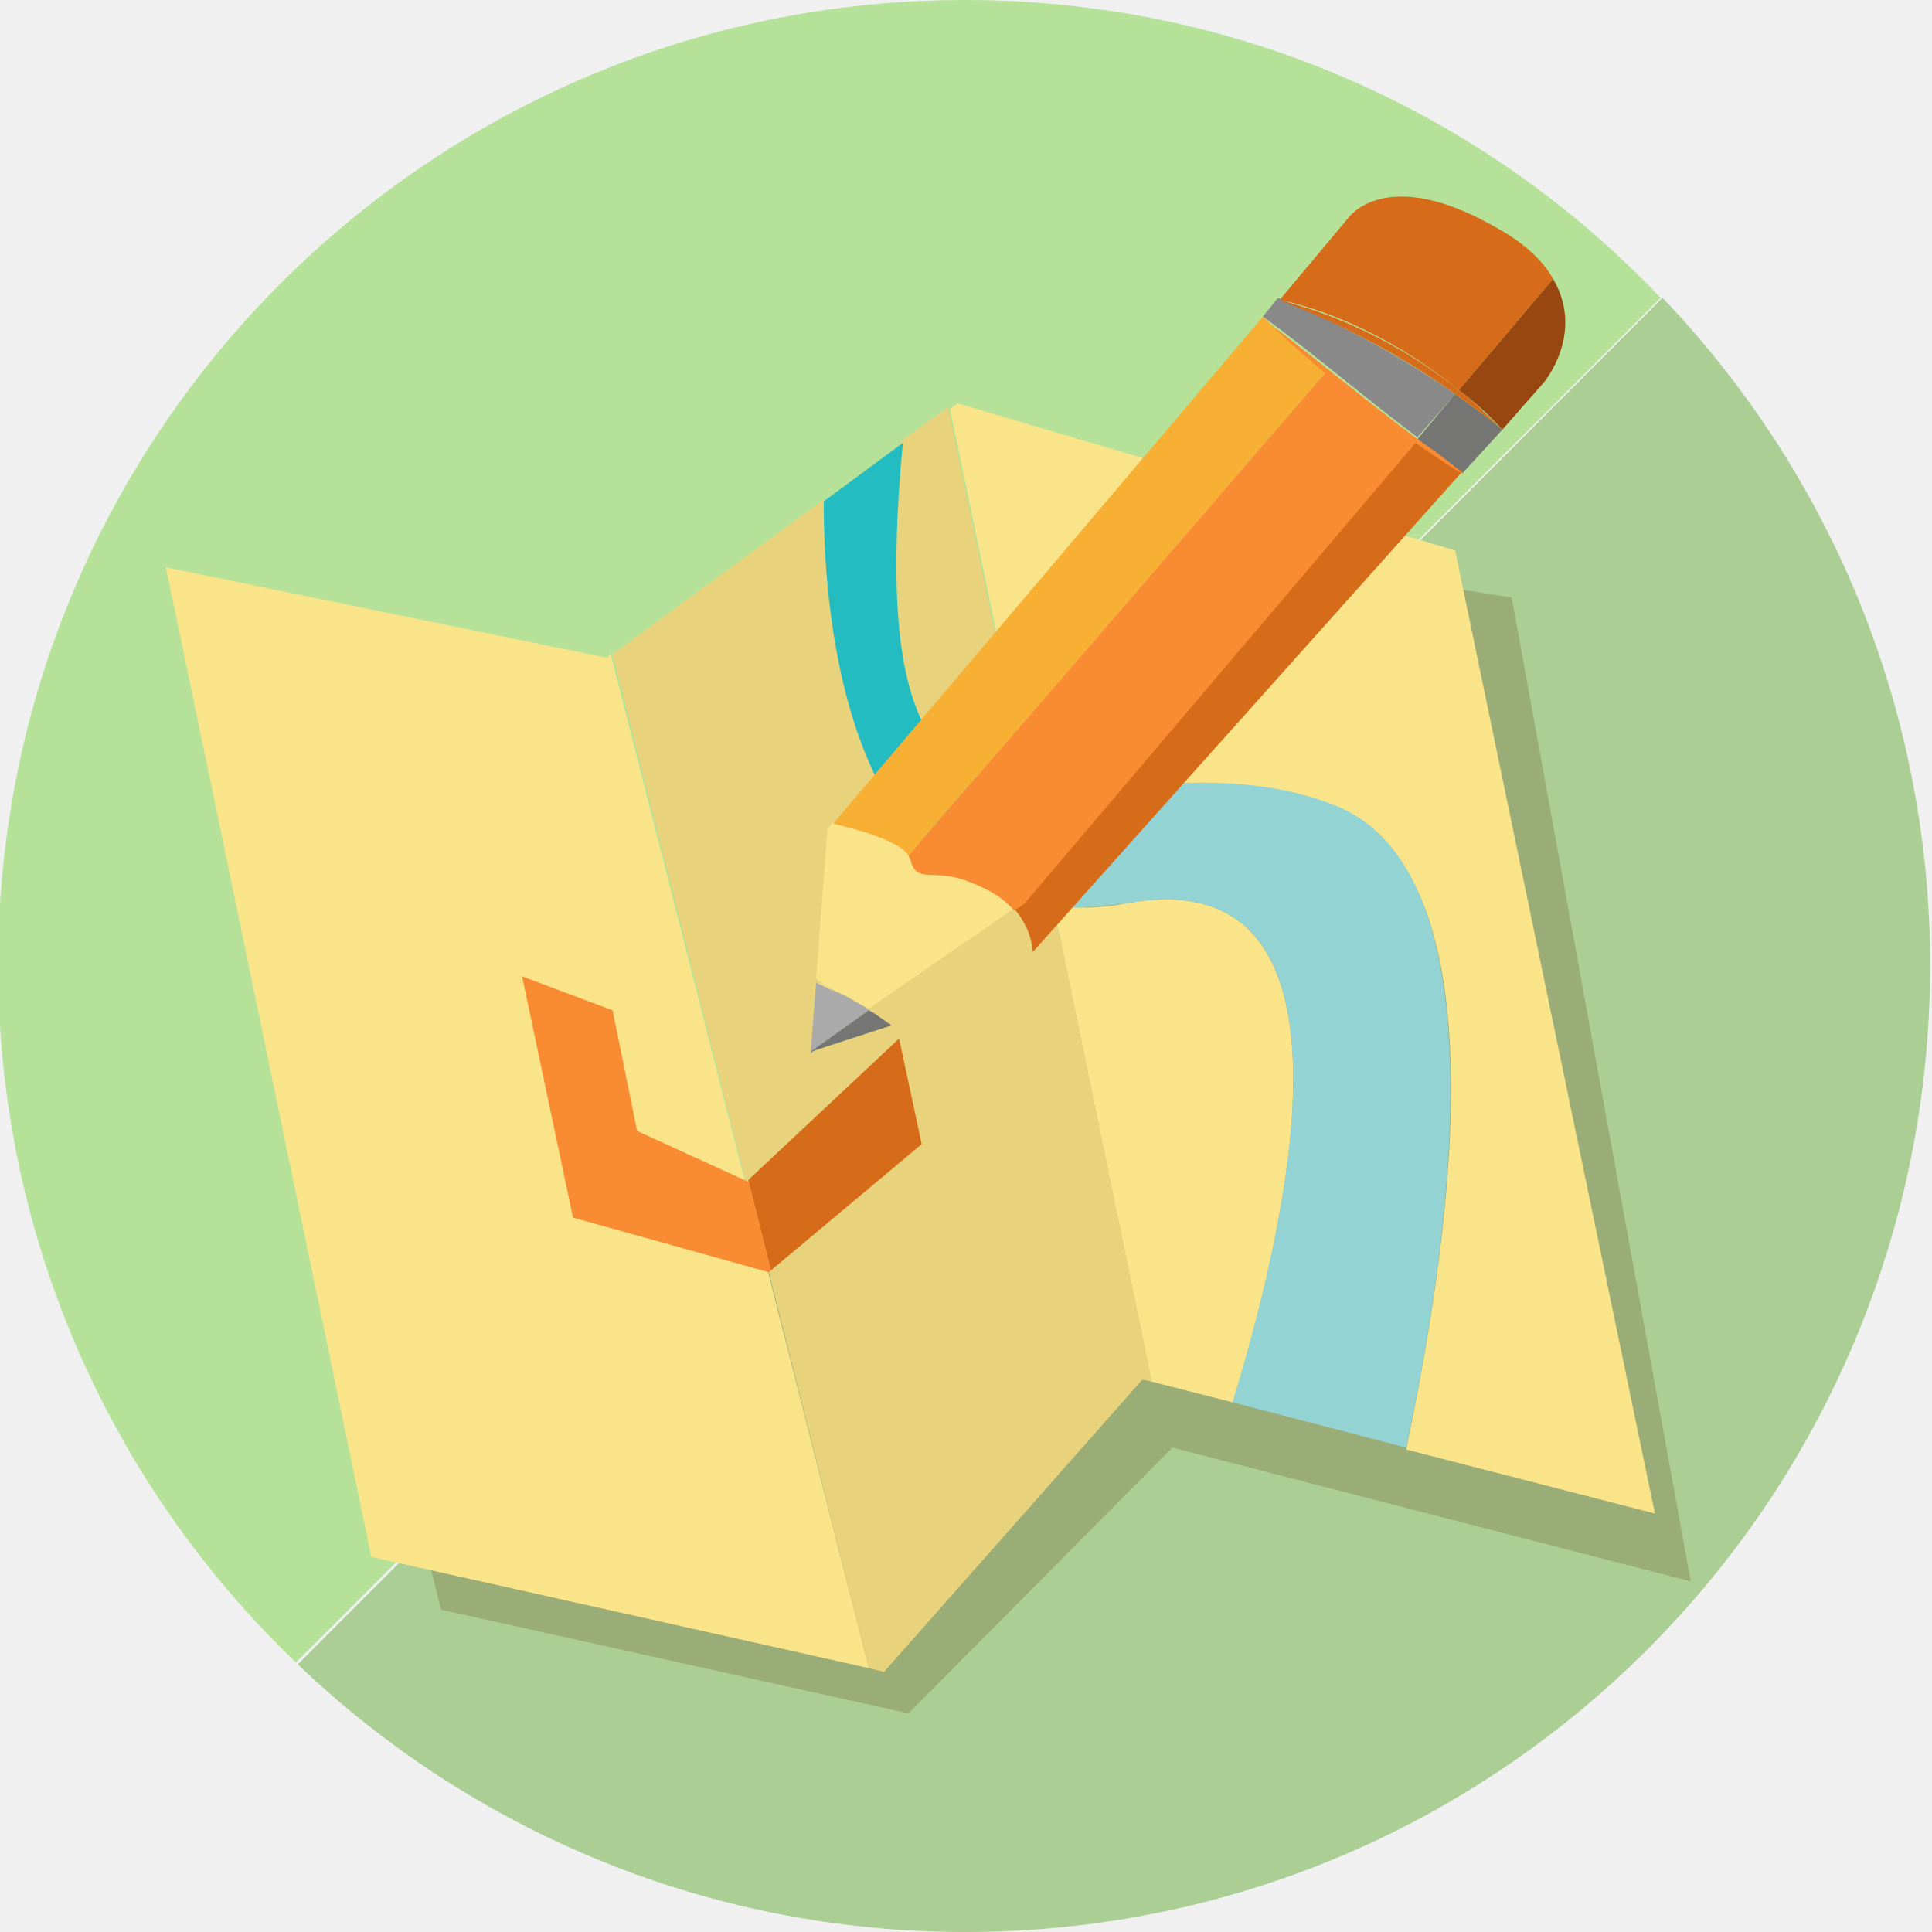
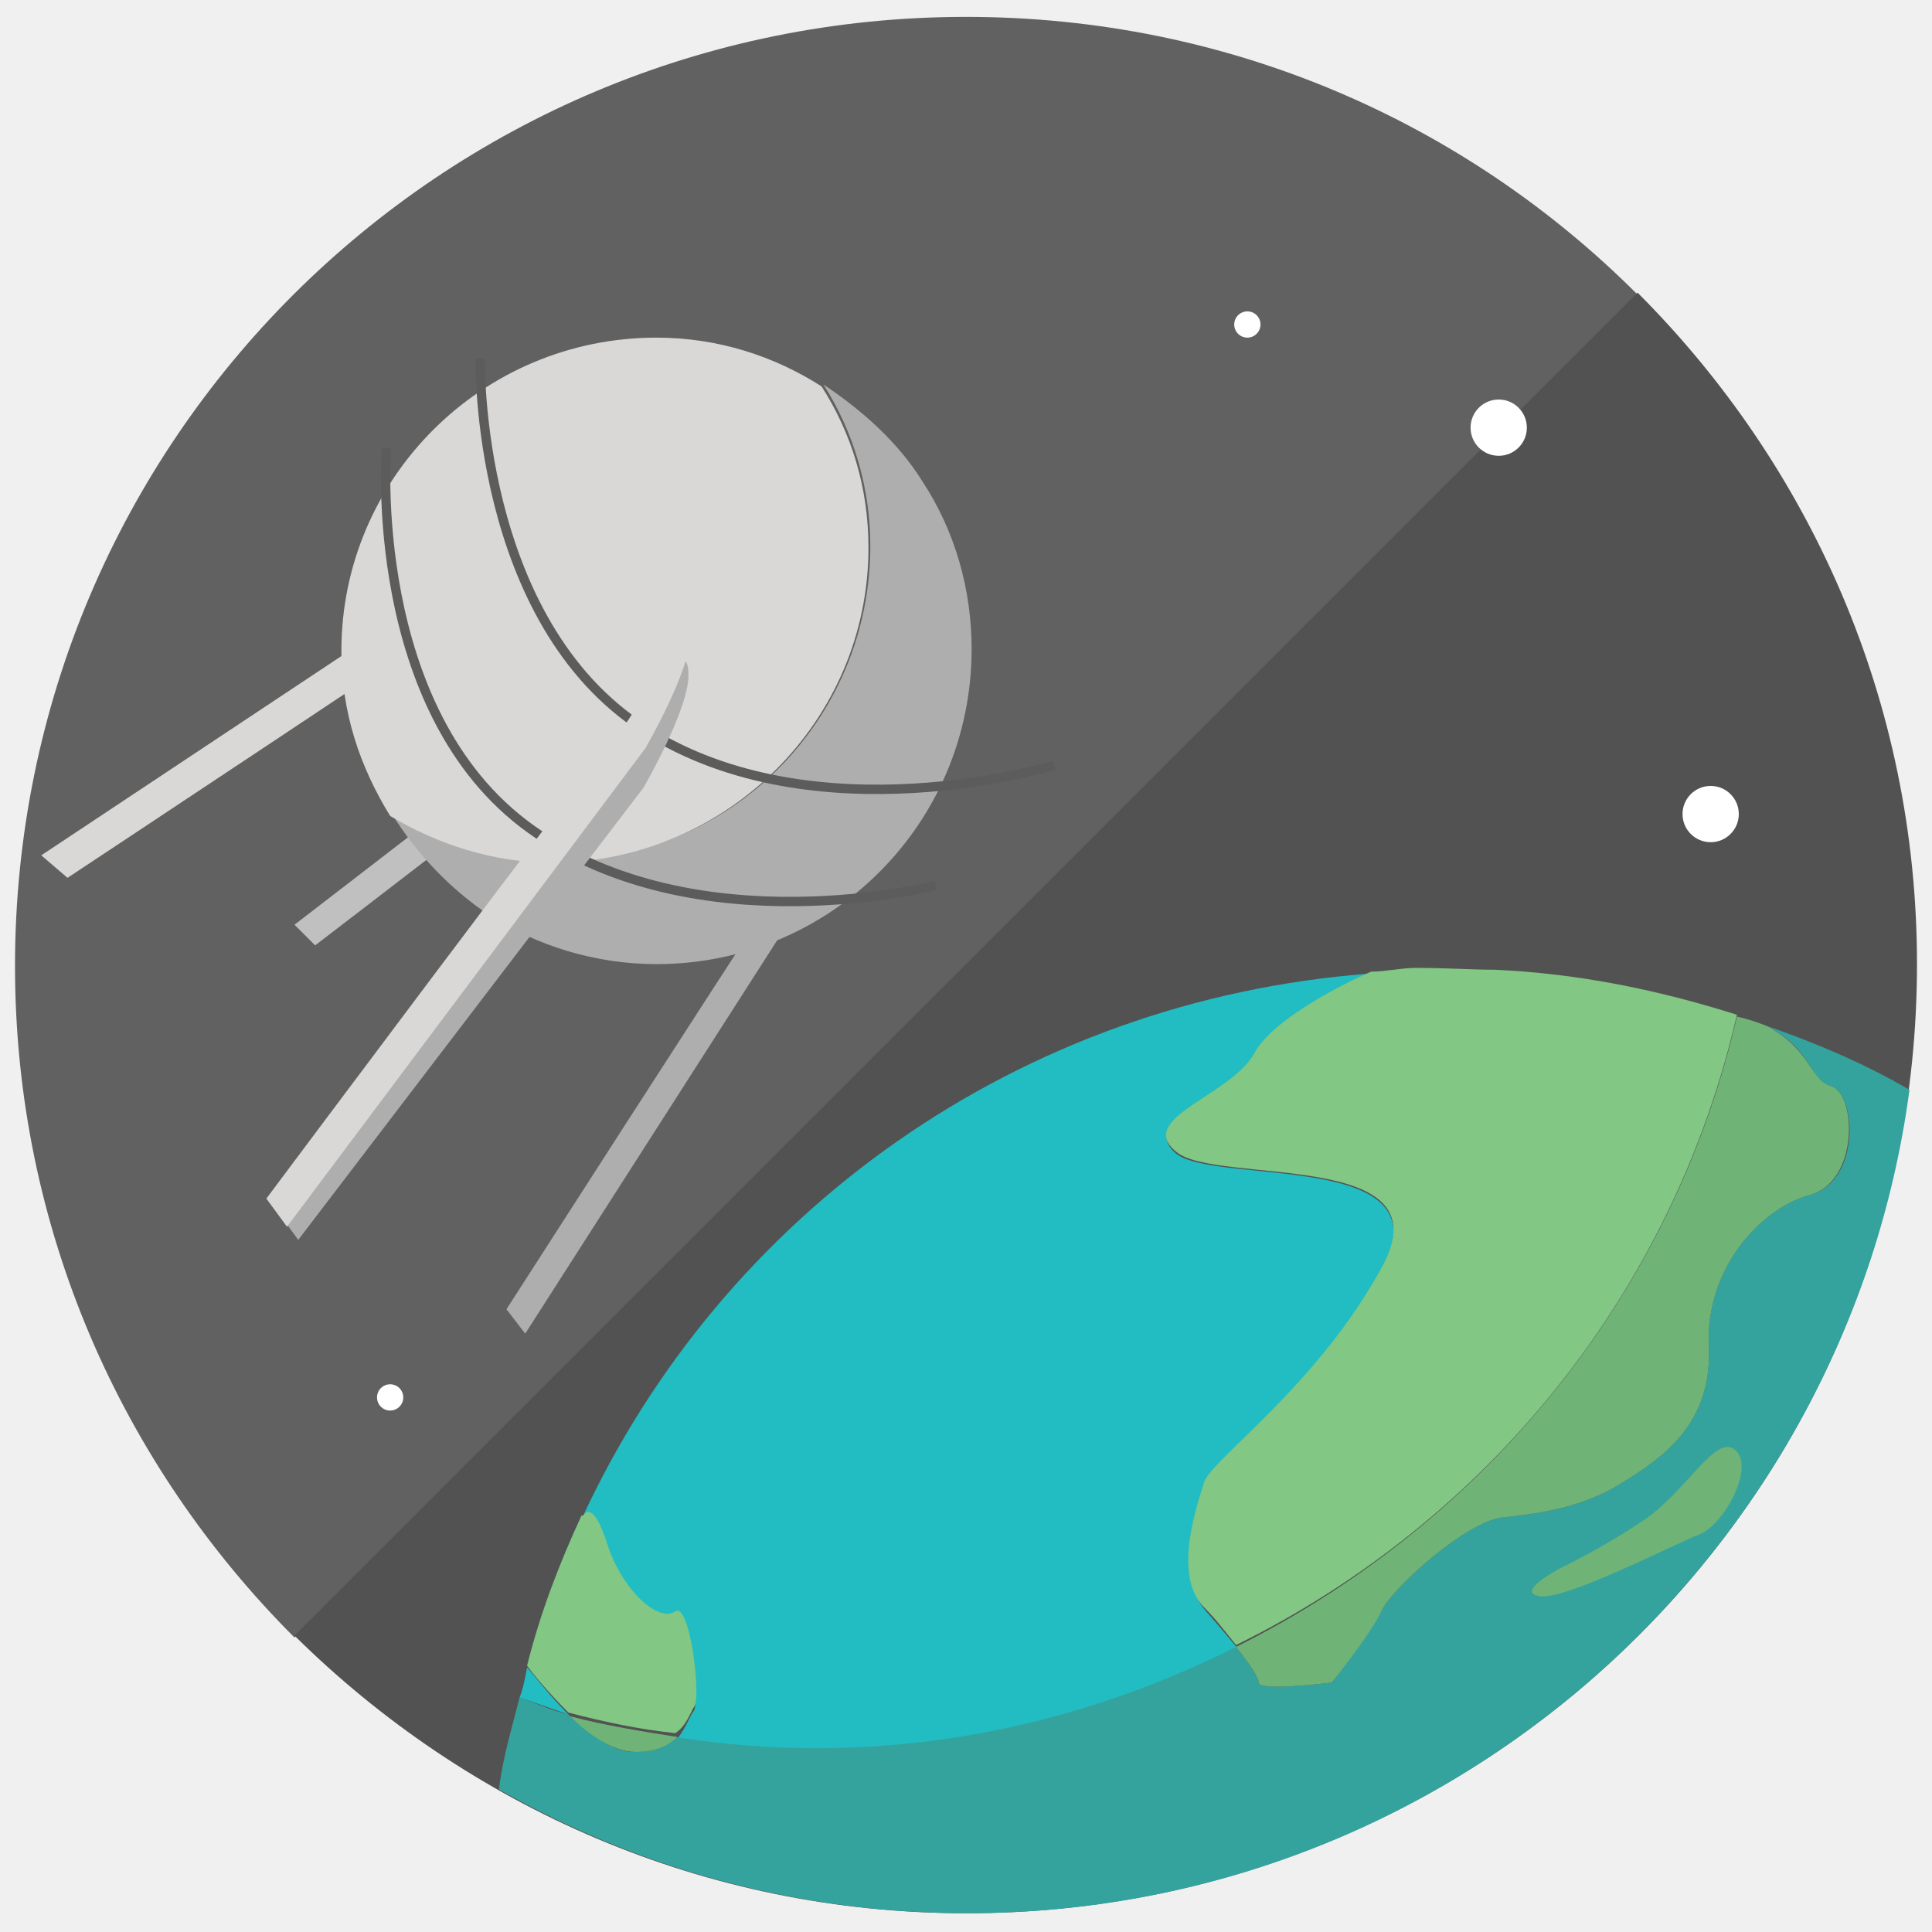
- <svg xmlns="http://www.w3.org/2000/svg" version="1.1" id="Layer_1" x="0px" y="0px" viewBox="-138.1 345 102.5 102.5" style="enable-background:new -138.1 345 102.5 102.5;" xml:space="preserve">
-   <style type="text/css">
- 	.st0{fill:#B5E298;}
- 	.st1{fill:#AACE93;}
- 	.st2{fill:#9AAD76;}
- 	.st3{fill:#F9E48A;}
- 	.st4{fill:#E8D37C;}
- 	.st5{fill:#23BCC1;}
- 	.st6{fill:#94D3D3;}
- 	.st7{fill:#F98C32;}
- 	.st8{fill:#D66B1A;}
- 	.st9{fill:#AAAAAA;}
- 	.st10{fill:#757574;}
- 	.st11{fill:#898989;}
- 	.st12{fill:#994710;}
- 	.st13{fill:#F7B034;}
- </style>
-   <g>
-     <g>
-       <path class="st0" d="M-86.9,345c-28.3,0-51.3,22.9-51.3,51.2c0,14.6,6.1,27.7,15.8,37l72.4-72.4C-59.2,351.1-72.3,345-86.9,345z" />
-       <path class="st1" d="M-122.3,433.3c9.2,8.8,21.7,14.2,35.4,14.2c28.3,0,51.2-22.9,51.2-51.3c0-13.7-5.4-26.2-14.2-35.4    L-122.3,433.3z" />
-     </g>
-     <polygon class="st2" points="-116,425.2 -114.7,430.4 -89.9,435.9 -75.9,421.8 -48.4,428.9 -57.9,376.7 -61.7,376.1  " />
-     <g>
-       <polygon class="st3" points="-105.9,379.9 -129.3,375.1 -126.3,389.5 -118.4,427.6 -92,433.5 -105.7,379.7   " />
-       <path class="st4" d="M-94.4,371.5l-11.2,8.2l13.6,53.8l0.8,0.2l13.7-15.5l0.5,0.1l-5.2-25.2C-93,392.2-94.4,378.3-94.4,371.5z" />
-       <path class="st4" d="M-83.6,386.8l-4.2-20.2l-2.5,1.8C-91.6,383.1-88.6,386.4-83.6,386.8z" />
-       <path class="st3" d="M-60.9,374.2l-26.4-7.8l-0.4,0.3l4.2,20.2c4.5,0.4,10.6-1.4,16.4,1c8.4,3.5,6.3,21.2,3.6,34l13.2,3.4    L-60.9,374.2z" />
-       <path class="st3" d="M-78.2,392.9c-1.5,0.3-2.8,0.3-4,0.2l5.2,25.2l4.3,1.1C-69.1,407.6-66,390.8-78.2,392.9z" />
-       <path class="st5" d="M-82.3,393.2l-1.3-6.3c-5-0.5-8-3.7-6.6-18.4l-4.2,3.1C-94.4,378.3-93,392.2-82.3,393.2z" />
-       <path class="st6" d="M-67.1,387.8c-5.8-2.4-11.9-0.6-16.4-1l1.3,6.3c1.2,0.1,2.6,0,4-0.2c12.2-2.1,9.1,14.6,5.5,26.5l9.2,2.4    C-60.8,409.1-58.8,391.3-67.1,387.8z" />
-     </g>
-     <g>
-       <polygon class="st7" points="-98.4,407.7 -104.3,405 -105.6,398.6 -110.4,396.8 -107.7,409.6 -97.3,412.5 -97.2,412.4     -98.4,407.6   " />
-       <polygon class="st8" points="-90.4,400.1 -98.4,407.6 -97.2,412.4 -89.2,405.7   " />
-     </g>
-     <g>
-       <path class="st9" d="M-92.8,398.1c-0.3-0.2-0.7-0.4-1-0.5c-0.3-0.2-0.7-0.3-1-0.5l-0.3,3.8l3.2-2.2    C-92.2,398.4-92.5,398.2-92.8,398.1z" />
-       <path class="st10" d="M-95.1,400.8L-95.1,400.8l4.3-1.4c-0.3-0.3-0.6-0.5-1-0.7c-0.1,0-0.1-0.1-0.2-0.1L-95.1,400.8z" />
-       <path class="st11" d="M-60.9,365.9c-3.6-2.5-7-4.1-9.4-5.1l-0.8,1c0,0,0,0,0,0c2.5,1.8,5.4,4.3,8.2,6.4L-60.9,365.9z" />
-       <path class="st10" d="M-62.9,368.3c0.8,0.6,1.7,1.3,2.4,1.8l0,0l0,0l2.1-2.3c-0.8-0.7-1.7-1.3-2.5-1.9L-62.9,368.3z" />
-       <path class="st8" d="M-60.7,365.7l5-5.9c-0.5-0.9-1.4-1.8-2.8-2.6c-6.1-3.6-8.1-0.6-8.1-0.6l-3.6,4.3    C-67.5,361.5-64,363-60.7,365.7z" />
-       <path class="st12" d="M-60.7,365.7c0.8,0.6,1.6,1.3,2.3,2.1l2.2-2.5c0,0,2.2-2.6,0.5-5.5L-60.7,365.7z" />
-       <path class="st8" d="M-60.9,365.9l0.2-0.2c-3.4-2.7-6.8-4.1-9.6-4.8C-67.9,361.8-64.4,363.4-60.9,365.9z" />
-       <path class="st8" d="M-60.9,365.9c0.8,0.6,1.7,1.2,2.5,1.9c-0.8-0.8-1.5-1.5-2.3-2.1L-60.9,365.9z" />
-       <path class="st3" d="M-93.9,397.5c0.3,0.2,0.7,0.3,1,0.5c0.3,0.2,0.6,0.4,0.9,0.5l7.7-5.3c-0.8-0.9-1.8-1.3-2.6-1.6    c-1.7-0.6-2.6,0.2-2.9-1.1c-0.1-0.7-2.3-1.4-4.1-1.9l-0.3,0.4l-0.6,7.9l0,0l0,0C-94.5,397.2-94.2,397.3-93.9,397.5z" />
-       <path class="st4" d="M-84.3,393.3l-7.7,5.3c0.1,0,0.1,0.1,0.2,0.1c0.3,0.2,0.7,0.5,1,0.7l5.7-1.8l1.8-2.1    C-83.4,394.6-83.8,393.8-84.3,393.3z" />
-       <path class="st3" d="M-91.9,398.6L-91.9,398.6c-0.3-0.2-0.6-0.4-0.9-0.5C-92.5,398.2-92.2,398.4-91.9,398.6z" />
-       <path class="st3" d="M-94.9,397.1L-94.9,397.1c0.3,0.1,0.7,0.3,1,0.5C-94.2,397.3-94.5,397.2-94.9,397.1z" />
-       <path class="st3" d="M-91.9,398.6L-91.9,398.6c0.1,0,0.1,0.1,0.2,0.1C-91.8,398.7-91.9,398.6-91.9,398.6z" />
-       <path class="st8" d="M-63,368.4l-20.8,24.5l-0.5,0.3c0.5,0.6,0.9,1.3,1,2.3l22.8-25.5C-61.3,369.6-62.1,369-63,368.4z" />
-       <path class="st7" d="M-62.9,368.3l-0.1,0.2c0.9,0.6,1.7,1.2,2.6,1.7l0,0C-61.2,369.5-62,368.9-62.9,368.3z" />
-       <path class="st7" d="M-62.9,368.3c-2.8-2.1-5.8-4.6-8.2-6.4c2.2,2.1,5.2,4.6,8.1,6.6L-62.9,368.3z" />
-     </g>
-     <g>
-       <path class="st13" d="M-71.1,361.8C-71.1,361.8-71.1,361.8-71.1,361.8l-22.8,26.9c1.7,0.4,3.6,1,4,1.7l22.1-25.6    C-69,363.8-70.1,362.8-71.1,361.8z" />
-       <path class="st7" d="M-67.8,364.8l-22.1,25.6c0,0.1,0.1,0.1,0.1,0.2c0.3,1.3,1.2,0.5,2.9,1.1c0.8,0.3,1.8,0.7,2.6,1.6l0.5-0.3    l20.8-24.5C-64.6,367.3-66.3,366-67.8,364.8z" />
+ <svg xmlns="http://www.w3.org/2000/svg" width="103px" height="103px" viewBox="0 0 103 103" version="1.1">
+   <defs />
+   <g id="Page-1" stroke="none" stroke-width="1" fill="none" fill-rule="evenodd">
+     <g id="Badge_Inner">
+       <g id="Group">
+         <g id="Shape">
+           <path d="M51.5,0.9 C23.5,0.9 0.8,23.5 0.8,51.5 C0.8,65.5 6.5,78.1 15.7,87.3 L87.3,15.7 C78.1,6.5 65.5,0.9 51.5,0.9 L51.5,0.9 Z" fill="#616161" />
+           <path d="M87.3,15.6 L15.7,87.2 C24.9,96.3 37.5,102 51.5,102 C79.5,102 102.2,79.4 102.2,51.4 C102.2,37.4 96.5,24.8 87.3,15.6 L87.3,15.6 Z" fill="#525252" />
+         </g>
+         <path d="M41.9,44.1 C41.9,44.1 42.1,46.7 40.7,48.6 C39.4,50.5 27,69.8 27,69.8 L28,71.1 L41.9,49.4 C41.9,49.4 43.7,45.6 43.6,44 C43.4,42.6 41.9,44.1 41.9,44.1 L41.9,44.1 Z" id="Shape" fill="#AEAEAE" />
+         <path d="M32.3,29.7 C32.3,29.7 29.4,29.5 27.3,31 C25.2,32.5 3.6,46.8 3.6,46.8 L2.2,45.6 L26.3,29.6 C26.3,29.6 30.5,27.5 32.3,27.7 C34,27.9 32.3,29.7 32.3,29.7 L32.3,29.7 Z" id="Shape" fill="#D9D8D7" />
+         <path d="M40.1,34.2 C40.1,34.2 37.7,34 36,35.5 C34.3,37 16.8,50.4 16.8,50.4 L15.7,49.3 L35.3,34.2 C35.3,34.2 38.7,32.2 40.2,32.4 C41.5,32.6 40.1,34.2 40.1,34.2 L40.1,34.2 Z" id="Shape" fill="#C1C0C0" />
+         <g transform="translate(18, 18)" id="Shape">
+           <path d="M31.2,7.7 C29.9,5.6 28,3.9 25.9,2.5 C27.5,5 28.4,8 28.4,11.1 C28.4,20.4 20.9,27.9 11.6,27.9 C8.4,27.9 5.4,26.9 2.9,25.4 C4.2,27.5 6,29.4 8.1,30.8 C10.6,32.4 13.7,33.4 17,33.4 C26.3,33.4 33.8,25.9 33.8,16.6 C33.8,13.4 32.9,10.3 31.2,7.7 L31.2,7.7 Z" fill="#AEAEAE" />
+           <path d="M28.3,11.2 C28.3,8 27.4,5.1 25.8,2.6 C23.3,1 20.3,0 17,0 C7.7,0 0.2,7.5 0.2,16.7 C0.2,20 1.2,22.9 2.8,25.5 C5.3,27 8.3,28 11.5,28 C20.8,27.9 28.3,20.4 28.3,11.2 L28.3,11.2 Z" fill="#D9D8D7" />
+         </g>
+         <path d="M85.7,82 C85.7,82 87.8,80.4 89.6,78.5 C91.5,76.6 92.3,73.2 93.6,73.9 C94.8,74.6 93.8,77.9 92.7,78.6 C91.5,79.3 86.4,83.5 85,83.5 C83.6,83.6 85.7,82 85.7,82 L85.7,82 Z" id="Shape" fill="#9BCF81" />
+         <circle id="Oval" fill="#FFFFFF" cx="91.2" cy="43.4" r="1.5" />
+         <circle id="Oval" fill="#FFFFFF" cx="79.9" cy="22.8" r="1.5" />
+         <circle id="Oval" fill="#FFFFFF" cx="66.5" cy="17.3" r="0.7" />
+         <circle id="Oval" fill="#FFFFFF" cx="20.8" cy="74.5" r="0.7" />
+         <g transform="translate(26, 51)" id="Shape">
+           <path d="M38.2,28.1 C38.6,26.8 44.3,22.9 47.7,16.6 C51.1,10.3 38.8,12.2 36.7,10.5 C34.6,8.7 39.7,7.5 40.9,5.2 C41.9,3.3 45.7,1.5 47.1,0.9 C28.3,2.3 12.5,13.7 5,30 L5.1,30 C5.1,30 5.6,29.1 6.4,31.6 C7.2,34.2 9.2,35.6 10,35.1 C10.8,34.5 11.3,39.7 11,40.2 C10.8,40.4 10.6,41.1 10.1,41.7 C12.5,42.1 15,42.3 17.6,42.3 C25.7,42.3 33.2,40.2 40,36.9 C39.5,36.3 39,35.7 38.3,34.9 C36.6,33 37.8,29.4 38.2,28.1 L38.2,28.1 Z" fill="#21BDC2" />
+           <path d="M68.2,3.7 C70.7,5 70.5,6.7 71.6,6.9 C73,7.3 73.2,12 70.5,12.7 C67.9,13.4 64.9,16.6 65.1,20.8 C65.3,25 62.5,26.8 60.4,28.1 C58.3,29.4 56,29.7 54.1,29.9 C52.2,30.1 48.3,33.6 47.7,34.8 C47.1,36 45,38.7 45,38.7 C45,38.7 41.1,39.2 41.1,38.7 C41.1,38.4 40.6,37.7 39.9,36.8 C33.1,40.2 25.6,42.2 17.5,42.2 C15,42.2 12.5,42 10,41.6 C9.6,42.1 9,42.4 7.8,42.4 C6.6,42.4 5.4,41.4 4.3,40.4 C3.4,40.2 2.6,39.8 1.7,39.5 C1.3,41.1 0.8,42.7 0.6,44.4 C8,48.6 16.5,51 25.6,51 C51.3,51 72.5,31.8 75.8,7.1 C73.4,5.7 70.8,4.6 68.2,3.7 L68.2,3.7 Z" fill="#35A39D" />
+           <path d="M2.1,37.9 C2,38.4 1.9,39 1.7,39.5 C2.6,39.8 3.4,40.1 4.3,40.4 C3.2,39.3 2.4,38.2 2.1,37.9 L2.1,37.9 Z" fill="#21BDC2" />
+           <path d="M39.9,36.8 C40.6,37.7 41.1,38.4 41.1,38.7 C41.1,39.2 45,38.7 45,38.7 C45,38.7 47.1,36.1 47.7,34.8 C48.3,33.6 52.2,30.1 54.1,29.9 C56,29.7 58.3,29.4 60.4,28.1 C62.5,26.8 65.3,25 65.1,20.8 C64.9,16.6 67.9,13.4 70.5,12.7 C73.1,12 73,7.3 71.6,6.9 C70.5,6.6 70.6,5 68.2,3.7 C67.7,3.5 67.1,3.3 66.6,3.2 C63.2,17.9 53.3,30.1 39.9,36.8 L39.9,36.8 Z" fill="#70B376" />
+           <path d="M66.6,3.1 C62.5,1.8 58.2,0.9 53.7,0.7 C52.5,0.7 51.1,0.6 49.5,0.6 C48.7,0.6 47.9,0.8 47.1,0.8 C45.7,1.4 41.9,3.3 40.9,5.1 C39.7,7.4 34.5,8.6 36.7,10.4 C38.8,12.2 51.1,10.2 47.7,16.5 C44.3,22.8 38.7,26.7 38.2,28 C37.8,29.3 36.5,33 38.2,34.7 C38.9,35.4 39.4,36.1 39.9,36.7 C53.3,30.1 63.2,17.9 66.6,3.1 L66.6,3.1 Z" fill="#82C783" />
+           <path d="M7.9,42.4 C9.1,42.4 9.7,42 10.1,41.6 C8.2,41.3 6.3,41 4.4,40.5 C5.4,41.5 6.7,42.4 7.9,42.4 L7.9,42.4 Z" fill="#70B376" />
+           <path d="M11,40 C11.4,39.6 10.8,34.4 10,34.9 C9.2,35.5 7.3,34 6.4,31.4 C5.6,28.8 5.1,29.8 5.1,29.8 C5.1,29.8 5.1,29.8 5,29.8 C3.8,32.4 2.8,35 2.1,37.8 C2.3,38.1 3.2,39.2 4.3,40.3 C6.2,40.8 8.1,41.2 10,41.4 C10.6,41 10.8,40.3 11,40 L11,40 Z" fill="#82C783" />
+         </g>
+         <path d="M20.6,23.9 C20.6,23.9 19.5,37.9 28.3,44.2 C37.1,50.5 49.9,47.2 49.9,47.2" id="Shape" stroke="#5C5C5C" stroke-width="0.5" />
+         <path d="M25.6,19.1 C25.6,19.1 25.3,33.1 34.4,38.9 C43.5,44.7 56.2,40.8 56.2,40.8" id="Shape" stroke="#5C5C5C" stroke-width="0.5" />
+         <path d="M83.2,83.6 C83.2,83.6 85.5,82.5 87.7,81 C89.9,79.5 91.5,76.4 92.5,77.3 C93.6,78.2 91.9,81.3 90.6,81.8 C89.3,82.3 83.5,85.3 82.1,85.1 C80.7,84.9 83.2,83.6 83.2,83.6 L83.2,83.6 Z" id="Shape" fill="#70B376" />
+         <path d="M34.8,35.8 C34.8,35.8 34.8,38.9 33,41 C31.2,43 14.8,64.6 14.8,64.6 L15.9,66.1 L34.3,42 C34.3,42 36.8,37.7 36.7,35.9 C36.7,34.1 34.8,35.8 34.8,35.8 L34.8,35.8 Z" id="Shape" fill="#AEAEAE" />
+         <path d="M34.9,33.7 C34.9,33.7 34.9,36.8 33.1,38.9 C31.3,41 14.2,63.9 14.2,63.9 L15.3,65.4 L34.4,39.9 C34.4,39.9 36.9,35.6 36.8,33.8 C36.8,32 34.9,33.7 34.9,33.7 L34.9,33.7 Z" id="Shape" fill="#D9D8D7" />
+       </g>
    </g>
  </g>
</svg>
